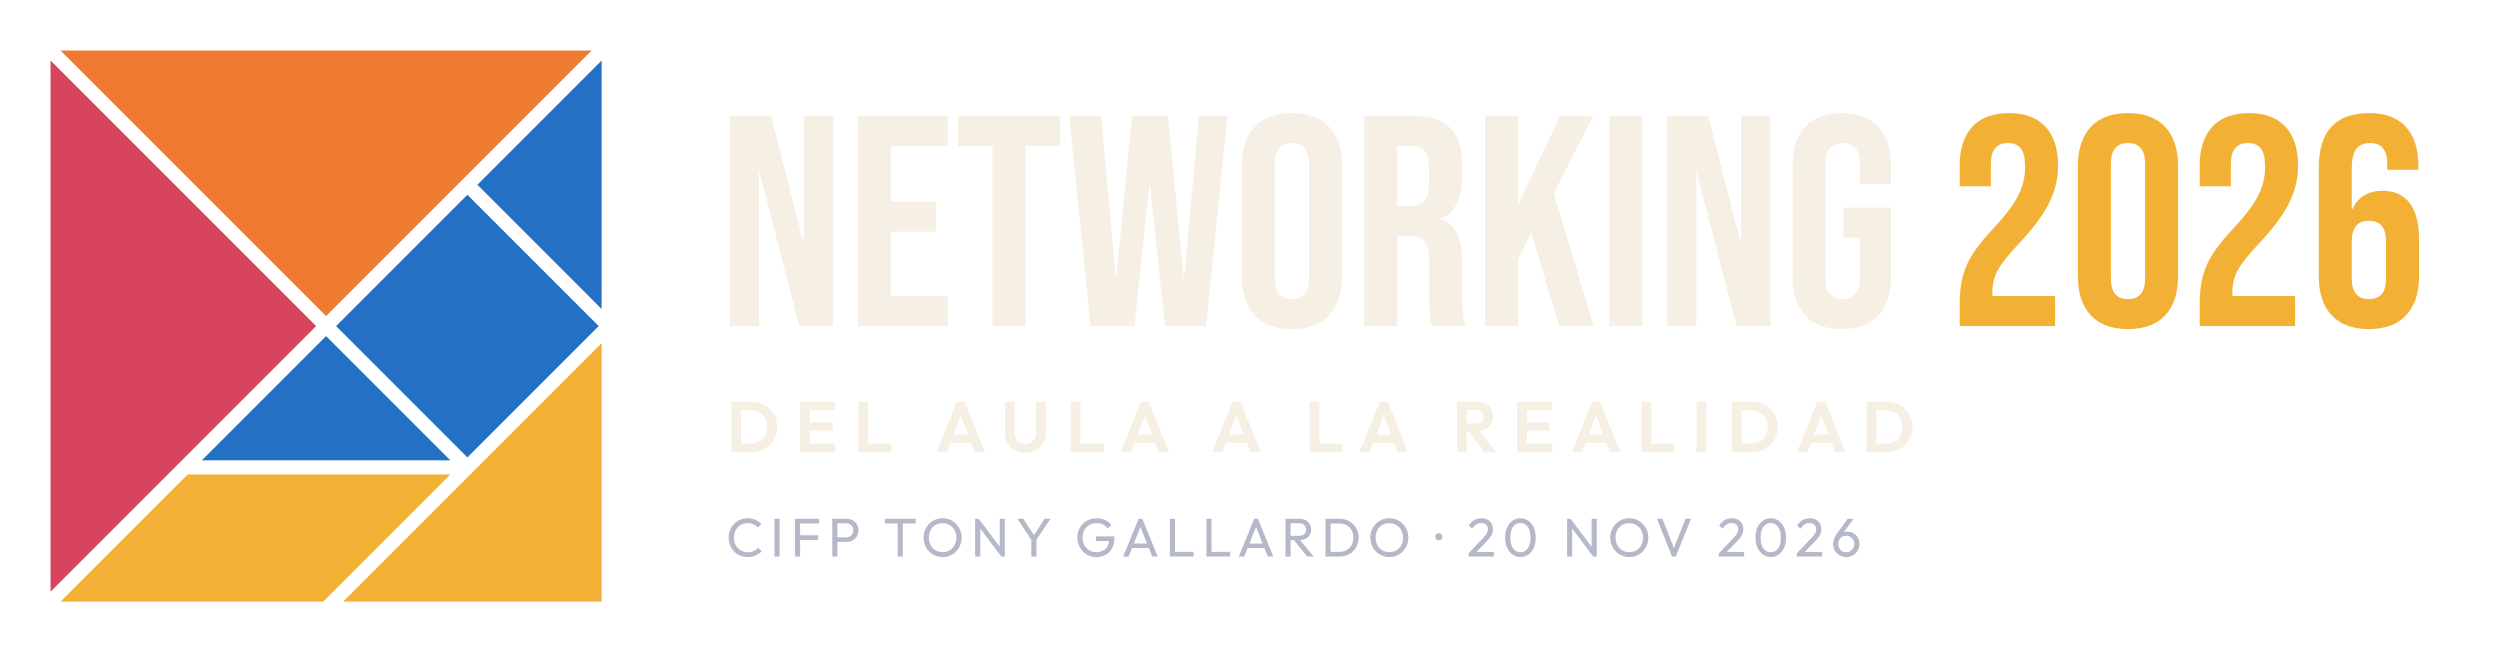
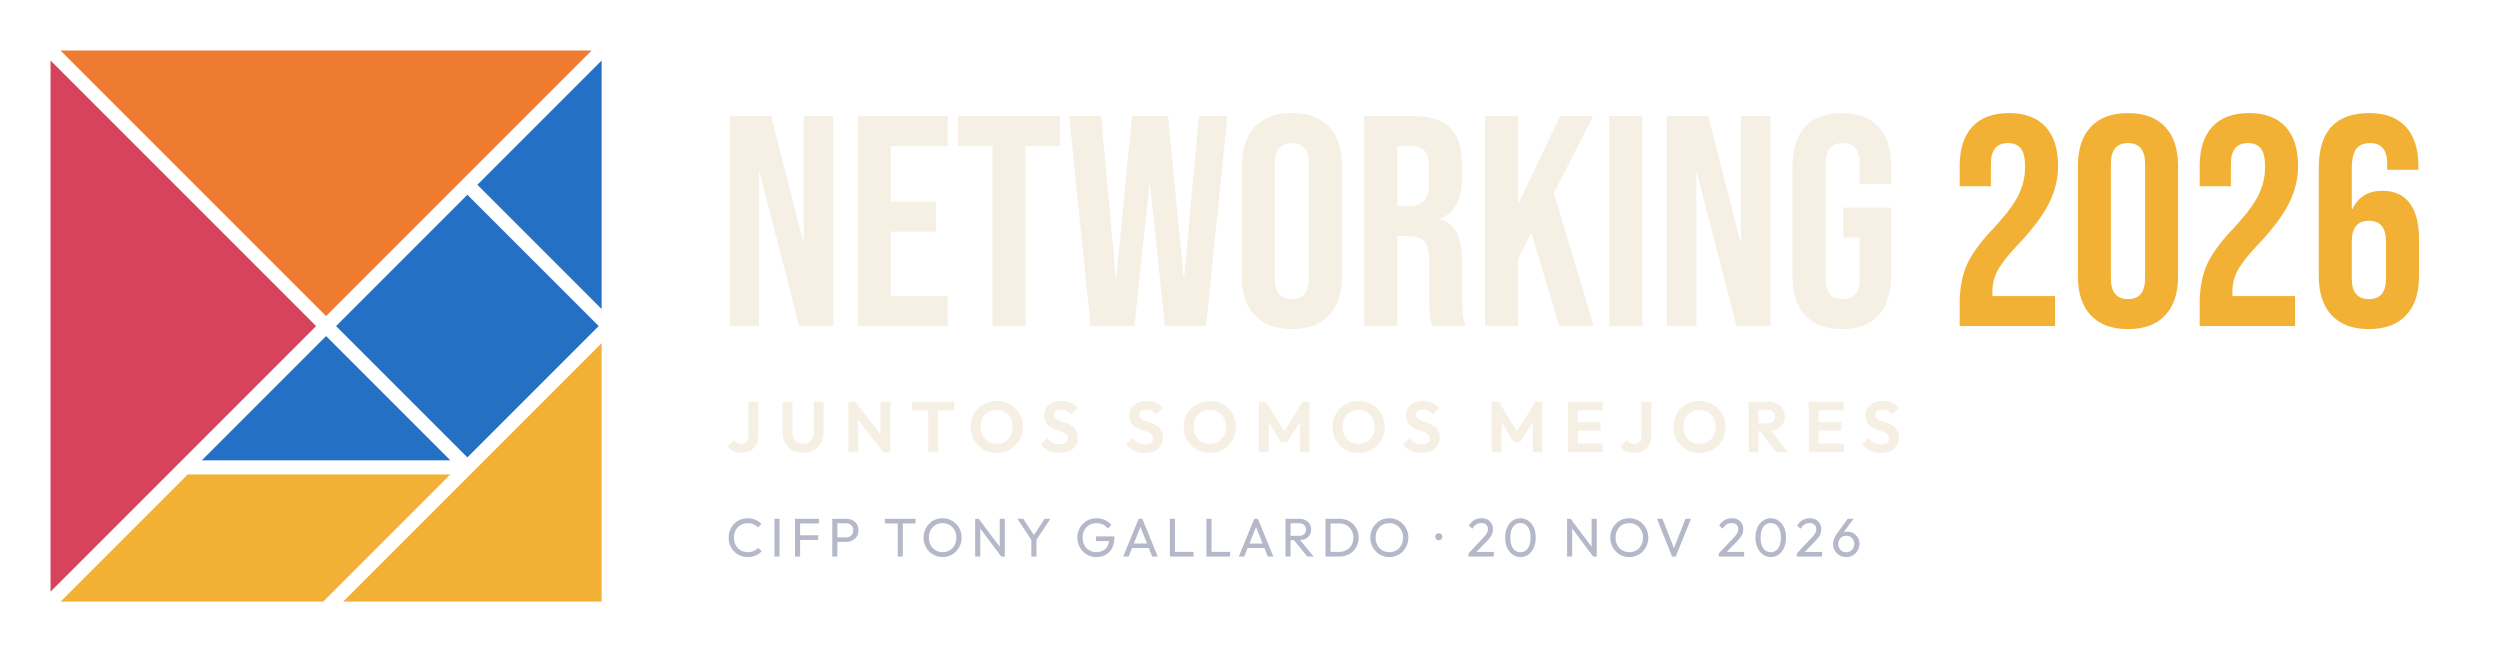
- <svg xmlns="http://www.w3.org/2000/svg" viewBox="0 0 1150 300" role="img" aria-label="Networking 2026 — Del aula a la realidad">
+ <svg xmlns="http://www.w3.org/2000/svg" viewBox="0 0 1150 300" role="img" aria-label="Networking 2026 — Juntos somos mejores">
  <g transform="translate(20 20) scale(0.65)">
    <polygon points="12.07,5 387.93,5 200,192.93" fill="#ee7b30" data-pieza="ideas" />
    <polygon points="5,12.07 192.93,200 5,387.93" fill="#d6435a" data-pieza="proyectos" />
    <polygon points="395,12.07 395,187.93 307.07,100" fill="#2370c4" data-pieza="territorio" />
    <polygon points="207.07,200 300,107.07 392.93,200 300,292.93" fill="#2370c4" data-pieza="conexiones" />
    <polygon points="200,207.07 287.93,295 112.07,295" fill="#2370c4" data-pieza="personas" />
    <polygon points="12.07,395 102.07,305 287.93,305 197.93,395" fill="#f2b134" data-pieza="futuro" />
    <polygon points="395,212.07 395,395 212.07,395" fill="#f2b134" data-pieza="empresa" />
  </g>
  <path fill="#f5efe4" d="M335.66 150L335.66 53.40L354.70 53.40L369.47 111.22L369.74 111.22L369.74 53.40L383.27 53.40L383.27 150L367.67 150L349.46 79.48L349.18 79.48L349.18 150L335.66 150ZM394.58 150L394.58 53.40L435.98 53.40L435.98 67.20L409.76 67.20L409.76 92.73L430.60 92.73L430.60 106.53L409.76 106.53L409.76 136.20L435.98 136.20L435.98 150L394.58 150ZM456.55 150L456.55 67.20L440.68 67.20L440.68 53.40L487.60 53.40L487.60 67.20L471.73 67.20L471.73 150L456.55 150ZM501.67 150L491.87 53.40L506.50 53.40L513.26 127.64L513.54 127.64L520.72 53.40L537.28 53.40L544.45 127.64L544.73 127.64L551.49 53.40L564.60 53.40L554.80 150L535.90 150L529.00 84.86L528.72 84.86L521.82 150L501.67 150ZM594.27 151.38Q583.09 151.38 577.16 145.03Q571.22 138.68 571.22 127.09L571.22 127.09L571.22 76.31Q571.22 64.72 577.16 58.37Q583.09 52.02 594.27 52.02L594.27 52.02Q605.45 52.02 611.38 58.37Q617.32 64.72 617.32 76.31L617.32 76.31L617.32 127.09Q617.32 138.68 611.38 145.03Q605.45 151.38 594.27 151.38L594.27 151.38ZM594.27 137.58Q602.14 137.58 602.14 128.06L602.14 128.06L602.14 75.34Q602.14 65.82 594.27 65.82L594.27 65.82Q586.40 65.82 586.40 75.34L586.40 75.34L586.40 128.06Q586.40 137.58 594.27 137.58L594.27 137.58ZM627.53 150L627.53 53.40L650.02 53.40Q661.75 53.40 667.13 58.85Q672.52 64.30 672.52 75.62L672.52 75.62L672.52 81.55Q672.52 96.59 662.58 100.60L662.58 100.60L662.58 100.87Q668.10 102.53 670.38 107.63Q672.65 112.74 672.65 121.30L672.65 121.30L672.65 138.27Q672.65 142.41 672.93 144.96Q673.21 147.52 674.31 150L674.31 150L658.85 150Q658.03 147.65 657.75 145.58Q657.47 143.51 657.47 138.13L657.47 138.13L657.47 120.47Q657.47 113.84 655.34 111.22Q653.20 108.60 647.95 108.60L647.95 108.60L642.71 108.60L642.71 150L627.53 150ZM642.71 94.80L648.23 94.80Q652.78 94.80 655.06 92.45Q657.34 90.11 657.34 84.59L657.34 84.59L657.34 77.14Q657.34 71.89 655.47 69.55Q653.61 67.20 649.61 67.20L649.61 67.20L642.71 67.20L642.71 94.80ZM683.14 150L683.14 53.40L698.32 53.40L698.32 94.11L717.64 53.40L732.82 53.40L714.74 88.87L733.10 150L717.23 150L704.39 106.94L698.32 119.23L698.32 150L683.14 150ZM740.27 150L740.27 53.40L755.45 53.40L755.45 150L740.27 150ZM766.77 150L766.77 53.40L785.81 53.40L800.58 111.22L800.86 111.22L800.86 53.40L814.38 53.40L814.38 150L798.79 150L780.57 79.48L780.29 79.48L780.29 150L766.77 150ZM847.22 151.38Q836.18 151.38 830.39 145.10Q824.59 138.82 824.59 127.09L824.59 127.09L824.59 76.31Q824.59 64.58 830.39 58.30Q836.18 52.02 847.22 52.02L847.22 52.02Q858.26 52.02 864.06 58.30Q869.86 64.58 869.86 76.31L869.86 76.31L869.86 84.59L855.50 84.59L855.50 75.34Q855.50 65.82 847.64 65.82L847.64 65.82Q839.77 65.82 839.77 75.34L839.77 75.34L839.77 128.20Q839.77 137.58 847.64 137.58L847.64 137.58Q855.50 137.58 855.50 128.20L855.50 128.20L855.50 109.29L847.91 109.29L847.91 95.49L869.86 95.49L869.86 127.09Q869.86 138.82 864.06 145.10Q858.26 151.38 847.22 151.38L847.22 151.38Z" />
  <path fill="#f2b134" d="M901.46 150L901.46 139.51Q901.46 129.16 904.77 121.78Q908.08 114.40 916.64 105.43L916.64 105.43Q925.06 96.46 928.30 90.11Q931.54 83.76 931.54 76.86L931.54 76.86Q931.54 70.65 929.54 68.23Q927.54 65.82 923.68 65.82L923.68 65.82Q915.81 65.82 915.81 75.34L915.81 75.34L915.81 85.69L901.46 85.69L901.46 76.31Q901.46 64.58 907.25 58.30Q913.05 52.02 924.09 52.02L924.09 52.02Q935.13 52.02 940.93 58.30Q946.72 64.58 946.72 76.31L946.72 76.31Q946.72 85.14 942.51 93.56Q938.30 101.98 927.95 112.88L927.95 112.88Q921.19 120.05 918.85 124.54Q916.50 129.02 916.50 134.13L916.50 134.13L916.50 136.20L945.34 136.20L945.34 150L901.46 150ZM978.88 151.38Q967.70 151.38 961.76 145.03Q955.83 138.68 955.83 127.09L955.83 127.09L955.83 76.31Q955.83 64.72 961.76 58.37Q967.70 52.02 978.88 52.02L978.88 52.02Q990.05 52.02 995.99 58.37Q1001.92 64.72 1001.92 76.31L1001.92 76.31L1001.92 127.09Q1001.92 138.68 995.99 145.03Q990.05 151.38 978.88 151.38L978.88 151.38ZM978.88 137.58Q986.74 137.58 986.74 128.06L986.74 128.06L986.74 75.34Q986.74 65.82 978.88 65.82L978.88 65.82Q971.01 65.82 971.01 75.34L971.01 75.34L971.01 128.06Q971.01 137.58 978.88 137.58L978.88 137.58ZM1011.86 150L1011.86 139.51Q1011.86 129.16 1015.17 121.78Q1018.48 114.40 1027.04 105.43L1027.04 105.43Q1035.46 96.46 1038.70 90.11Q1041.94 83.76 1041.94 76.86L1041.94 76.86Q1041.94 70.65 1039.94 68.23Q1037.94 65.82 1034.08 65.82L1034.08 65.82Q1026.21 65.82 1026.21 75.34L1026.21 75.34L1026.21 85.69L1011.86 85.69L1011.86 76.31Q1011.86 64.58 1017.65 58.30Q1023.45 52.02 1034.49 52.02L1034.49 52.02Q1045.53 52.02 1051.33 58.30Q1057.12 64.58 1057.12 76.31L1057.12 76.31Q1057.12 85.14 1052.91 93.56Q1048.70 101.98 1038.35 112.88L1038.35 112.88Q1031.59 120.05 1029.25 124.54Q1026.90 129.02 1026.90 134.13L1026.90 134.13L1026.90 136.20L1055.74 136.20L1055.74 150L1011.86 150ZM1089.69 151.38Q1078.51 151.38 1072.58 145.03Q1066.64 138.68 1066.64 127.09L1066.64 127.09L1066.64 77.14Q1066.64 52.02 1089.83 52.02L1089.83 52.02Q1100.87 52.02 1106.66 58.30Q1112.46 64.58 1112.46 76.31L1112.46 76.31L1112.46 78.10L1098.11 78.10L1098.11 75.34Q1098.11 65.82 1090.24 65.82L1090.24 65.82Q1085.96 65.82 1083.89 68.44Q1081.82 71.06 1081.82 77.69L1081.82 77.69L1081.82 96.18L1082.10 96.18Q1086.10 87.76 1095.90 87.76L1095.90 87.76Q1104.18 87.76 1108.46 93.42Q1112.74 99.08 1112.74 109.84L1112.74 109.84L1112.74 127.09Q1112.74 138.68 1106.80 145.03Q1100.87 151.38 1089.69 151.38L1089.69 151.38ZM1089.69 137.58Q1097.56 137.58 1097.56 128.20L1097.56 128.20L1097.56 111.08Q1097.56 101.56 1089.69 101.56L1089.69 101.56Q1081.82 101.56 1081.82 111.08L1081.82 111.08L1081.82 128.20Q1081.82 137.58 1089.69 137.58L1089.69 137.58Z" />
-   <path fill="#f5efe4" d="M345.48 208L339.44 208L339.44 204.01L345.35 204.01Q347.60 204.01 349.28 203.07Q350.96 202.13 351.90 200.41Q352.84 198.69 352.84 196.35L352.84 196.35Q352.84 194.07 351.89 192.37Q350.93 190.68 349.25 189.73Q347.56 188.79 345.35 188.79L345.35 188.79L339.35 188.79L339.35 184.80L345.42 184.80Q347.99 184.80 350.19 185.66Q352.38 186.52 354.01 188.08Q355.65 189.65 356.56 191.76Q357.46 193.88 357.46 196.38L357.46 196.38Q357.46 198.89 356.56 201.02Q355.65 203.15 354.03 204.72Q352.41 206.28 350.22 207.14Q348.02 208 345.48 208L345.48 208ZM340.86 208L336.38 208L336.38 184.80L340.86 184.80L340.86 208ZM372.51 208L368.03 208L368.03 184.80L372.51 184.80L372.51 208ZM384.16 208L371.33 208L371.33 204.04L384.16 204.04L384.16 208ZM383.01 198.07L371.33 198.07L371.33 194.24L383.01 194.24L383.01 198.07ZM384.00 188.76L371.33 188.76L371.33 184.80L384.00 184.80L384.00 188.76ZM399.38 208L394.89 208L394.89 184.80L399.38 184.80L399.38 208ZM410.01 208L398.19 208L398.19 204.01L410.01 204.01L410.01 208ZM435.46 208L430.77 208L440.11 184.80L443.77 184.80L453.08 208L448.30 208L441.10 188.96L442.75 188.96L435.46 208ZM448.20 203.68L435.72 203.68L435.72 199.91L448.20 199.91L448.20 203.68ZM471.70 208.33L471.70 208.33Q468.96 208.33 466.83 207.13Q464.70 205.92 463.48 203.81Q462.26 201.70 462.26 199.02L462.26 199.02L462.26 184.80L466.75 184.80L466.75 199.16Q466.75 200.71 467.39 201.83Q468.03 202.95 469.17 203.56Q470.31 204.17 471.70 204.17L471.70 204.17Q473.11 204.17 474.20 203.56Q475.29 202.95 475.94 201.83Q476.58 200.71 476.58 199.19L476.58 199.19L476.58 184.80L481.10 184.80L481.10 199.06Q481.10 201.73 479.88 203.83Q478.66 205.92 476.56 207.13Q474.47 208.33 471.70 208.33ZM497.01 208L492.52 208L492.52 184.80L497.01 184.80L497.01 208ZM507.64 208L495.82 208L495.82 204.01L507.64 204.01L507.64 208ZM520.15 208L515.46 208L524.80 184.80L528.46 184.80L537.77 208L532.99 208L525.79 188.96L527.44 188.96L520.15 208ZM532.89 203.68L520.41 203.68L520.41 199.91L532.89 199.91L532.89 203.68ZM562.33 208L557.64 208L566.98 184.80L570.65 184.80L579.95 208L575.17 208L567.97 188.96L569.62 188.96L562.33 208ZM575.07 203.68L562.59 203.68L562.59 199.91L575.07 199.91L575.07 203.68ZM606.95 208L602.47 208L602.47 184.80L606.95 184.80L606.95 208ZM617.58 208L605.77 208L605.77 204.01L617.58 204.01L617.58 208ZM630.09 208L625.40 208L634.74 184.80L638.41 184.80L647.71 208L642.93 208L635.73 188.96L637.38 188.96L630.09 208ZM642.83 203.68L630.36 203.68L630.36 199.91L642.83 199.91L642.83 203.68ZM679.24 198.30L673.53 198.30L673.53 194.80L678.91 194.80Q680.56 194.80 681.46 193.96Q682.37 193.12 682.37 191.63L682.37 191.63Q682.37 190.28 681.46 189.37Q680.56 188.46 678.91 188.46L678.91 188.46L673.53 188.46L673.53 184.80L679.30 184.80Q681.55 184.80 683.25 185.68Q684.95 186.55 685.89 188.07Q686.83 189.59 686.83 191.57L686.83 191.57Q686.83 193.61 685.89 195.11Q684.95 196.62 683.23 197.46Q681.51 198.30 679.24 198.30L679.24 198.30ZM674.72 208L670.23 208L670.23 184.80L674.72 184.80L674.72 208ZM688.34 208L682.90 208L675.24 197.97L679.37 196.68L688.34 208ZM702.37 208L697.88 208L697.88 184.80L702.37 184.80L702.37 208ZM714.02 208L701.19 208L701.19 204.04L714.02 204.04L714.02 208ZM712.87 198.07L701.19 198.07L701.19 194.24L712.87 194.24L712.87 198.07ZM713.86 188.76L701.19 188.76L701.19 184.80L713.86 184.80L713.86 188.76ZM727.72 208L723.03 208L732.37 184.80L736.04 184.80L745.34 208L740.56 208L733.36 188.96L735.01 188.96L727.72 208ZM740.46 203.68L727.99 203.68L727.99 199.91L740.46 199.91L740.46 203.68ZM759.57 208L755.08 208L755.08 184.80L759.57 184.80L759.57 208ZM770.20 208L758.38 208L758.38 204.01L770.20 204.01L770.20 208ZM784.92 208L780.43 208L780.43 184.80L784.92 184.80L784.92 208ZM805.78 208L799.74 208L799.74 204.01L805.65 204.01Q807.89 204.01 809.57 203.07Q811.26 202.13 812.20 200.41Q813.14 198.69 813.14 196.35L813.14 196.35Q813.14 194.07 812.18 192.37Q811.22 190.68 809.54 189.73Q807.86 188.79 805.65 188.79L805.65 188.79L799.64 188.79L799.64 184.80L805.71 184.80Q808.29 184.80 810.48 185.66Q812.67 186.52 814.31 188.08Q815.94 189.65 816.85 191.76Q817.76 193.88 817.76 196.38L817.76 196.38Q817.76 198.89 816.85 201.02Q815.94 203.15 814.32 204.72Q812.71 206.28 810.51 207.14Q808.32 208 805.78 208L805.78 208ZM801.16 208L796.67 208L796.67 184.80L801.16 184.80L801.16 208ZM831.29 208L826.60 208L835.94 184.80L839.61 184.80L848.91 208L844.13 208L836.93 188.96L838.58 188.96L831.29 208ZM844.03 203.68L831.55 203.68L831.55 199.91L844.03 199.91L844.03 203.68ZM867.76 208L861.72 208L861.72 204.01L867.63 204.01Q869.87 204.01 871.55 203.07Q873.24 202.13 874.18 200.41Q875.12 198.69 875.12 196.35L875.12 196.35Q875.12 194.07 874.16 192.37Q873.20 190.68 871.52 189.73Q869.84 188.79 867.63 188.79L867.63 188.79L861.62 188.79L861.62 184.80L867.69 184.80Q870.27 184.80 872.46 185.66Q874.66 186.52 876.29 188.08Q877.92 189.65 878.83 191.76Q879.74 193.88 879.74 196.38L879.74 196.38Q879.74 198.89 878.83 201.02Q877.92 203.15 876.31 204.72Q874.69 206.28 872.50 207.14Q870.30 208 867.76 208L867.76 208ZM863.14 208L858.65 208L858.65 184.80L863.14 184.80L863.14 208Z" />
+   <path fill="#f5efe4" d="M341.00 208.33L341.00 208.33Q338.88 208.33 337.28 207.52Q335.68 206.71 334.63 205.33L334.63 205.33L337.66 202.42Q338.26 203.28 339.10 203.73Q339.94 204.17 340.96 204.17L340.96 204.17Q341.99 204.17 342.76 203.74Q343.54 203.31 343.95 202.49Q344.36 201.66 344.36 200.48L344.36 200.48L344.36 184.80L348.88 184.80L348.88 200.21Q348.88 202.65 347.91 204.49Q346.94 206.32 345.17 207.32Q343.40 208.33 341.00 208.33ZM369.45 208.33L369.45 208.33Q366.71 208.33 364.58 207.13Q362.45 205.92 361.23 203.81Q360.01 201.70 360.01 199.02L360.01 199.02L360.01 184.80L364.50 184.80L364.50 199.16Q364.50 200.71 365.14 201.83Q365.78 202.95 366.92 203.56Q368.06 204.17 369.45 204.17L369.45 204.17Q370.86 204.17 371.95 203.56Q373.04 202.95 373.69 201.83Q374.33 200.71 374.33 199.19L374.33 199.19L374.33 184.80L378.85 184.80L378.85 199.06Q378.85 201.73 377.63 203.83Q376.41 205.92 374.31 207.13Q372.22 208.33 369.45 208.33ZM394.76 208L390.27 208L390.27 184.80L393.41 184.80L394.76 189.29L394.76 208ZM407.17 202.62L406.31 208L392.55 190.18L393.41 184.80L407.17 202.62ZM409.55 208L406.31 208L405.02 203.64L405.02 184.80L409.55 184.80L409.55 208ZM431.53 208L427.01 208L427.01 185.30L431.53 185.30L431.53 208ZM438.92 188.79L419.61 188.79L419.61 184.80L438.92 184.80L438.92 188.79ZM458.52 208.36L458.52 208.36Q455.98 208.36 453.79 207.44Q451.59 206.51 449.96 204.88Q448.33 203.25 447.40 201.05Q446.48 198.86 446.48 196.35L446.48 196.35Q446.48 193.84 447.39 191.68Q448.29 189.52 449.93 187.89Q451.56 186.25 453.74 185.35Q455.92 184.44 458.46 184.44L458.46 184.44Q461.03 184.44 463.21 185.35Q465.39 186.25 467.02 187.89Q468.66 189.52 469.58 191.70Q470.50 193.88 470.50 196.38L470.50 196.38Q470.50 198.89 469.58 201.07Q468.66 203.25 467.02 204.88Q465.39 206.51 463.23 207.44Q461.07 208.36 458.52 208.36ZM458.46 204.17L458.46 204.17Q460.70 204.17 462.35 203.18Q464.00 202.19 464.94 200.44Q465.88 198.69 465.88 196.35L465.88 196.35Q465.88 194.63 465.36 193.22Q464.83 191.80 463.84 190.76Q462.85 189.72 461.49 189.16Q460.14 188.60 458.46 188.60L458.46 188.60Q456.28 188.60 454.61 189.57Q452.95 190.54 452.01 192.29Q451.07 194.04 451.07 196.35L451.07 196.35Q451.07 198.10 451.61 199.55Q452.16 201.00 453.13 202.03Q454.10 203.05 455.47 203.61Q456.84 204.17 458.46 204.17ZM487.24 208.33L487.24 208.33Q484.43 208.33 482.44 207.37Q480.44 206.42 478.82 204.50L478.82 204.50L481.79 201.53Q482.82 202.88 484.17 203.63Q485.52 204.37 487.47 204.37L487.47 204.37Q489.22 204.37 490.26 203.68Q491.30 202.98 491.30 201.76L491.30 201.76Q491.30 200.71 490.70 200.05Q490.11 199.39 489.14 198.93Q488.16 198.46 486.99 198.08Q485.82 197.70 484.65 197.21Q483.48 196.71 482.50 195.97Q481.53 195.23 480.94 194.06Q480.34 192.89 480.34 191.10L480.34 191.10Q480.34 188.99 481.36 187.51Q482.39 186.02 484.17 185.23Q485.95 184.44 488.20 184.44L488.20 184.44Q490.57 184.44 492.49 185.33Q494.40 186.22 495.62 187.64L495.62 187.64L492.65 190.61Q491.63 189.49 490.56 188.96Q489.48 188.43 488.13 188.43L488.13 188.43Q486.58 188.43 485.69 189.03Q484.80 189.62 484.80 190.74L484.80 190.74Q484.80 191.70 485.39 192.29Q485.98 192.89 486.96 193.31Q487.93 193.74 489.10 194.14Q490.27 194.54 491.45 195.03Q492.62 195.53 493.59 196.32Q494.56 197.11 495.16 198.35Q495.75 199.59 495.75 201.40L495.75 201.40Q495.75 204.63 493.48 206.48Q491.20 208.33 487.24 208.33ZM526.45 208.33L526.45 208.33Q523.65 208.33 521.65 207.37Q519.65 206.42 518.04 204.50L518.04 204.50L521.01 201.53Q522.03 202.88 523.38 203.63Q524.74 204.37 526.68 204.37L526.68 204.37Q528.43 204.37 529.47 203.68Q530.51 202.98 530.51 201.76L530.51 201.76Q530.51 200.71 529.92 200.05Q529.32 199.39 528.35 198.93Q527.38 198.46 526.20 198.08Q525.03 197.70 523.86 197.21Q522.69 196.71 521.72 195.97Q520.74 195.23 520.15 194.06Q519.55 192.89 519.55 191.10L519.55 191.10Q519.55 188.99 520.58 187.51Q521.60 186.02 523.38 185.23Q525.16 184.44 527.41 184.44L527.41 184.44Q529.78 184.44 531.70 185.33Q533.61 186.22 534.83 187.64L534.83 187.64L531.86 190.61Q530.84 189.49 529.77 188.96Q528.69 188.43 527.34 188.43L527.34 188.43Q525.79 188.43 524.90 189.03Q524.01 189.62 524.01 190.74L524.01 190.74Q524.01 191.70 524.60 192.29Q525.20 192.89 526.17 193.31Q527.14 193.74 528.32 194.14Q529.49 194.54 530.66 195.03Q531.83 195.53 532.80 196.32Q533.78 197.11 534.37 198.35Q534.96 199.59 534.96 201.40L534.96 201.40Q534.96 204.63 532.69 206.48Q530.41 208.33 526.45 208.33ZM556.55 208.36L556.55 208.36Q554.01 208.36 551.82 207.44Q549.62 206.51 547.99 204.88Q546.35 203.25 545.43 201.05Q544.51 198.86 544.51 196.35L544.51 196.35Q544.51 193.84 545.41 191.68Q546.32 189.52 547.95 187.89Q549.59 186.25 551.77 185.35Q553.94 184.44 556.49 184.44L556.49 184.44Q559.06 184.44 561.24 185.35Q563.41 186.25 565.05 187.89Q566.68 189.52 567.61 191.70Q568.53 193.88 568.53 196.38L568.53 196.38Q568.53 198.89 567.61 201.07Q566.68 203.25 565.05 204.88Q563.41 206.51 561.25 207.44Q559.09 208.36 556.55 208.36ZM556.49 204.17L556.49 204.17Q558.73 204.17 560.38 203.18Q562.03 202.19 562.97 200.44Q563.91 198.69 563.91 196.35L563.91 196.35Q563.91 194.63 563.38 193.22Q562.85 191.80 561.86 190.76Q560.87 189.72 559.52 189.16Q558.17 188.60 556.49 188.60L556.49 188.60Q554.31 188.60 552.64 189.57Q550.97 190.54 550.03 192.29Q549.09 194.04 549.09 196.35L549.09 196.35Q549.09 198.10 549.64 199.55Q550.18 201.00 551.16 202.03Q552.13 203.05 553.50 203.61Q554.87 204.17 556.49 204.17ZM583.58 208L579.09 208L579.09 184.80L582.26 184.80L591.67 199.85L589.85 199.85L599.22 184.80L602.39 184.80L602.39 208L597.94 208L597.94 192.49L598.79 192.75L592.26 203.25L589.22 203.25L582.69 192.75L583.58 192.49L583.58 208ZM625.00 208.36L625.00 208.36Q622.46 208.36 620.27 207.44Q618.07 206.51 616.44 204.88Q614.80 203.25 613.88 201.05Q612.96 198.86 612.96 196.35L612.96 196.35Q612.96 193.84 613.86 191.68Q614.77 189.52 616.40 187.89Q618.04 186.25 620.22 185.35Q622.39 184.44 624.93 184.44L624.93 184.44Q627.51 184.44 629.69 185.35Q631.86 186.25 633.50 187.89Q635.13 189.52 636.06 191.70Q636.98 193.88 636.98 196.38L636.98 196.38Q636.98 198.89 636.06 201.07Q635.13 203.25 633.50 204.88Q631.86 206.51 629.70 207.44Q627.54 208.36 625.00 208.36ZM624.93 204.17L624.93 204.17Q627.18 204.17 628.83 203.18Q630.48 202.19 631.42 200.44Q632.36 198.69 632.36 196.35L632.36 196.35Q632.36 194.63 631.83 193.22Q631.30 191.80 630.31 190.76Q629.32 189.72 627.97 189.16Q626.62 188.60 624.93 188.60L624.93 188.60Q622.76 188.60 621.09 189.57Q619.42 190.54 618.48 192.29Q617.54 194.04 617.54 196.35L617.54 196.35Q617.54 198.10 618.09 199.55Q618.63 201.00 619.61 202.03Q620.58 203.05 621.95 203.61Q623.32 204.17 624.93 204.17ZM653.71 208.33L653.71 208.33Q650.91 208.33 648.91 207.37Q646.92 206.42 645.30 204.50L645.30 204.50L648.27 201.53Q649.29 202.88 650.65 203.63Q652.00 204.37 653.95 204.37L653.95 204.37Q655.69 204.37 656.73 203.68Q657.77 202.98 657.77 201.76L657.77 201.76Q657.77 200.71 657.18 200.05Q656.59 199.39 655.61 198.93Q654.64 198.46 653.47 198.08Q652.30 197.70 651.12 197.21Q649.95 196.71 648.98 195.97Q648.01 195.23 647.41 194.06Q646.82 192.89 646.82 191.10L646.82 191.10Q646.82 188.99 647.84 187.51Q648.86 186.02 650.65 185.23Q652.43 184.44 654.67 184.44L654.67 184.44Q657.05 184.44 658.96 185.33Q660.88 186.22 662.10 187.64L662.10 187.64L659.13 190.61Q658.10 189.49 657.03 188.96Q655.96 188.43 654.61 188.43L654.61 188.43Q653.05 188.43 652.16 189.03Q651.27 189.62 651.27 190.74L651.27 190.74Q651.27 191.70 651.87 192.29Q652.46 192.89 653.43 193.31Q654.41 193.74 655.58 194.14Q656.75 194.54 657.92 195.03Q659.09 195.53 660.07 196.32Q661.04 197.11 661.63 198.35Q662.23 199.59 662.23 201.40L662.23 201.40Q662.23 204.63 659.95 206.48Q657.67 208.33 653.71 208.33ZM690.68 208L686.19 208L686.19 184.80L689.36 184.80L698.77 199.85L696.95 199.85L706.32 184.80L709.49 184.80L709.49 208L705.04 208L705.04 192.49L705.90 192.75L699.36 203.25L696.33 203.25L689.79 192.75L690.68 192.49L690.68 208ZM725.73 208L721.24 208L721.24 184.80L725.73 184.80L725.73 208ZM737.38 208L724.54 208L724.54 204.04L737.38 204.04L737.38 208ZM736.23 198.07L724.54 198.07L724.54 194.24L736.23 194.24L736.23 198.07ZM737.22 188.76L724.54 188.76L724.54 184.80L737.22 184.80L737.22 188.76ZM751.67 208.33L751.67 208.33Q749.56 208.33 747.96 207.52Q746.36 206.71 745.31 205.33L745.31 205.33L748.34 202.42Q748.94 203.28 749.78 203.73Q750.62 204.17 751.64 204.17L751.64 204.17Q752.66 204.17 753.44 203.74Q754.22 203.31 754.63 202.49Q755.04 201.66 755.04 200.48L755.04 200.48L755.04 184.80L759.56 184.80L759.56 200.21Q759.56 202.65 758.59 204.49Q757.61 206.32 755.85 207.32Q754.08 208.33 751.67 208.33ZM781.84 208.36L781.84 208.36Q779.30 208.36 777.11 207.44Q774.91 206.51 773.28 204.88Q771.64 203.25 770.72 201.05Q769.80 198.86 769.80 196.35L769.80 196.35Q769.80 193.84 770.70 191.68Q771.61 189.52 773.24 187.89Q774.88 186.25 777.06 185.35Q779.23 184.44 781.77 184.44L781.77 184.44Q784.35 184.44 786.53 185.35Q788.70 186.25 790.34 187.89Q791.97 189.52 792.90 191.70Q793.82 193.88 793.82 196.38L793.82 196.38Q793.82 198.89 792.90 201.07Q791.97 203.25 790.34 204.88Q788.70 206.51 786.54 207.44Q784.38 208.36 781.84 208.36ZM781.77 204.17L781.77 204.17Q784.02 204.17 785.67 203.18Q787.32 202.19 788.26 200.44Q789.20 198.69 789.20 196.35L789.20 196.35Q789.20 194.63 788.67 193.22Q788.14 191.80 787.15 190.76Q786.16 189.72 784.81 189.16Q783.46 188.60 781.77 188.60L781.77 188.60Q779.60 188.60 777.93 189.57Q776.26 190.54 775.32 192.29Q774.38 194.04 774.38 196.35L774.38 196.35Q774.38 198.10 774.93 199.55Q775.47 201.00 776.45 202.03Q777.42 203.05 778.79 203.61Q780.16 204.17 781.77 204.17ZM813.39 198.30L807.68 198.30L807.68 194.80L813.06 194.80Q814.71 194.80 815.62 193.96Q816.53 193.12 816.53 191.63L816.53 191.63Q816.53 190.28 815.62 189.37Q814.71 188.46 813.06 188.46L813.06 188.46L807.68 188.46L807.68 184.80L813.46 184.80Q815.70 184.80 817.40 185.68Q819.10 186.55 820.04 188.07Q820.98 189.59 820.98 191.57L820.98 191.57Q820.98 193.61 820.04 195.11Q819.10 196.62 817.39 197.46Q815.67 198.30 813.39 198.30L813.39 198.30ZM808.87 208L804.38 208L804.38 184.80L808.87 184.80L808.87 208ZM822.50 208L817.06 208L809.40 197.97L813.52 196.68L822.50 208ZM836.53 208L832.04 208L832.04 184.80L836.53 184.80L836.53 208ZM848.18 208L835.34 208L835.34 204.04L848.18 204.04L848.18 208ZM847.02 198.07L835.34 198.07L835.34 194.24L847.02 194.24L847.02 198.07ZM848.01 188.76L835.34 188.76L835.34 184.80L848.01 184.80L848.01 188.76ZM865.05 208.33L865.05 208.33Q862.24 208.33 860.24 207.37Q858.25 206.42 856.63 204.50L856.63 204.50L859.60 201.53Q860.62 202.88 861.98 203.63Q863.33 204.37 865.28 204.37L865.28 204.37Q867.03 204.37 868.07 203.68Q869.10 202.98 869.10 201.76L869.10 201.76Q869.10 200.71 868.51 200.05Q867.92 199.39 866.94 198.93Q865.97 198.46 864.80 198.08Q863.63 197.70 862.46 197.21Q861.28 196.71 860.31 195.97Q859.34 195.23 858.74 194.06Q858.15 192.89 858.15 191.10L858.15 191.10Q858.15 188.99 859.17 187.51Q860.19 186.02 861.98 185.23Q863.76 184.44 866.00 184.44L866.00 184.44Q868.38 184.44 870.29 185.33Q872.21 186.22 873.43 187.64L873.43 187.64L870.46 190.61Q869.43 189.49 868.36 188.96Q867.29 188.43 865.94 188.43L865.94 188.43Q864.39 188.43 863.49 189.03Q862.60 189.62 862.60 190.74L862.60 190.74Q862.60 191.70 863.20 192.29Q863.79 192.89 864.77 193.31Q865.74 193.74 866.91 194.14Q868.08 194.54 869.25 195.03Q870.42 195.53 871.40 196.32Q872.37 197.11 872.97 198.35Q873.56 199.59 873.56 201.40L873.56 201.40Q873.56 204.63 871.28 206.48Q869.01 208.33 865.05 208.33Z" />
  <path fill="#b4b8c8" d="M343.93 256.25L343.93 256.25Q342.05 256.25 340.45 255.56Q338.85 254.88 337.66 253.65Q336.48 252.43 335.82 250.80Q335.18 249.18 335.18 247.32L335.18 247.32Q335.18 245.45 335.82 243.82Q336.48 242.20 337.66 240.99Q338.85 239.78 340.44 239.09Q342.02 238.40 343.90 238.40L343.90 238.40Q345.95 238.40 347.50 239.10Q349.05 239.80 350.25 241L350.25 241L348.63 242.63Q347.80 241.70 346.61 241.18Q345.43 240.65 343.90 240.65L343.90 240.65Q342.52 240.65 341.38 241.14Q340.23 241.63 339.38 242.53Q338.52 243.43 338.06 244.65Q337.60 245.88 337.60 247.32L337.60 247.32Q337.60 248.78 338.06 250Q338.52 251.22 339.38 252.13Q340.23 253.03 341.38 253.51Q342.52 254 343.90 254L343.90 254Q345.52 254 346.73 253.46Q347.93 252.93 348.75 252L348.75 252L350.38 253.60Q349.18 254.85 347.56 255.55Q345.95 256.25 343.93 256.25ZM358.60 256L356.25 256L356.25 238.65L358.60 238.65L358.60 256ZM368.05 256L365.70 256L365.70 238.65L368.05 238.65L368.05 256ZM376.35 248.38L367.30 248.38L367.30 246.22L376.35 246.22L376.35 248.38ZM376.77 240.80L367.30 240.80L367.30 238.65L376.77 238.65L376.77 240.80ZM389.30 249.25L384.42 249.25L384.42 247.20L389.15 247.20Q390.12 247.20 390.89 246.80Q391.65 246.40 392.09 245.68Q392.52 244.95 392.52 243.95L392.52 243.95Q392.52 242.95 392.09 242.22Q391.65 241.50 390.89 241.10Q390.12 240.70 389.15 240.70L389.15 240.70L384.42 240.70L384.42 238.65L389.30 238.65Q390.90 238.65 392.16 239.30Q393.42 239.95 394.16 241.14Q394.90 242.32 394.90 243.95L394.90 243.95Q394.90 245.55 394.16 246.74Q393.42 247.93 392.16 248.59Q390.90 249.25 389.30 249.25L389.30 249.25ZM385.20 256L382.85 256L382.85 238.65L385.20 238.65L385.20 256ZM415.30 256L412.95 256L412.95 239.15L415.30 239.15L415.30 256ZM421.17 240.80L407.05 240.80L407.05 238.65L421.17 238.65L421.17 240.80ZM433.62 256.25L433.62 256.25Q431.77 256.25 430.17 255.56Q428.57 254.88 427.37 253.64Q426.17 252.40 425.51 250.78Q424.85 249.15 424.85 247.30L424.85 247.30Q424.85 245.43 425.51 243.81Q426.17 242.20 427.36 240.97Q428.55 239.75 430.14 239.07Q431.72 238.40 433.57 238.40L433.57 238.40Q435.42 238.40 437.01 239.07Q438.60 239.75 439.80 240.97Q441.00 242.20 441.67 243.82Q442.35 245.45 442.35 247.32L442.35 247.32Q442.35 249.18 441.67 250.80Q441.00 252.43 439.81 253.65Q438.62 254.88 437.04 255.56Q435.45 256.25 433.62 256.25ZM433.57 254L433.57 254Q435.45 254 436.86 253.14Q438.27 252.28 439.10 250.76Q439.92 249.25 439.92 247.30L439.92 247.30Q439.92 245.85 439.45 244.64Q438.97 243.43 438.12 242.53Q437.27 241.63 436.12 241.14Q434.97 240.65 433.57 240.65L433.57 240.65Q431.72 240.65 430.31 241.50Q428.90 242.35 428.09 243.85Q427.27 245.35 427.27 247.30L427.27 247.30Q427.27 248.75 427.74 249.99Q428.20 251.22 429.04 252.11Q429.87 253 431.04 253.50Q432.20 254 433.57 254ZM450.92 256L448.57 256L448.57 238.65L450.22 238.65L450.92 241.38L450.92 256ZM460.90 252.85L460.57 256L449.92 241.78L450.22 238.65L460.90 252.85ZM462.22 256L460.57 256L459.88 253.43L459.88 238.65L462.22 238.65L462.22 256ZM476.32 248.95L474.82 248.95L468 238.65L470.72 238.65L476.22 247.07L475 247.07L480.52 238.65L483.20 238.65L476.32 248.95ZM476.77 256L474.42 256L474.42 247.40L476.77 247.40L476.77 256ZM504.30 256.25L504.30 256.25Q502.47 256.25 500.89 255.56Q499.30 254.88 498.11 253.65Q496.92 252.43 496.25 250.80Q495.57 249.18 495.57 247.30L495.57 247.30Q495.57 245.43 496.25 243.81Q496.92 242.20 498.13 240.97Q499.32 239.75 500.94 239.07Q502.55 238.40 504.45 238.40L504.45 238.40Q506.52 238.40 508.27 239.20Q510.02 240 511.20 241.50L511.20 241.50L509.57 243.13Q508.75 241.93 507.40 241.29Q506.05 240.65 504.45 240.65L504.45 240.65Q502.55 240.65 501.09 241.50Q499.63 242.35 498.81 243.85Q498 245.35 498 247.30L498 247.30Q498 249.28 498.82 250.78Q499.65 252.28 501.05 253.13Q502.45 253.97 504.25 253.97L504.25 253.97Q506.07 253.97 507.41 253.28Q508.75 252.57 509.47 251.21Q510.20 249.85 510.20 247.88L510.20 247.88L511.63 248.90L504.13 248.90L504.13 246.75L512.63 246.75L512.63 247.10Q512.63 250.13 511.56 252.16Q510.50 254.20 508.61 255.22Q506.72 256.25 504.30 256.25ZM519.17 256L516.67 256L523.77 238.65L525.48 238.65L532.55 256L530 256L524.17 241.32L525.05 241.32L519.17 256ZM529.17 252.07L520.05 252.07L520.05 250.03L529.17 250.03L529.17 252.07ZM540.50 256L538.15 256L538.15 238.65L540.50 238.65L540.50 256ZM549.05 256L539.75 256L539.75 253.85L549.05 253.85L549.05 256ZM557.30 256L554.95 256L554.95 238.65L557.30 238.65L557.30 256ZM565.85 256L556.55 256L556.55 253.85L565.85 253.85L565.85 256ZM572.35 256L569.85 256L576.95 238.65L578.65 238.65L585.72 256L583.17 256L577.35 241.32L578.22 241.32L572.35 256ZM582.35 252.07L573.22 252.07L573.22 250.03L582.35 250.03L582.35 252.07ZM597.70 248.45L592.90 248.45L592.90 246.47L597.60 246.47Q599.12 246.47 599.95 245.70Q600.77 244.93 600.77 243.60L600.77 243.60Q600.77 242.35 599.96 241.53Q599.15 240.70 597.62 240.70L597.62 240.70L592.90 240.70L592.90 238.65L597.70 238.65Q599.35 238.65 600.57 239.29Q601.80 239.93 602.46 241.03Q603.12 242.13 603.12 243.55L603.12 243.55Q603.12 245.03 602.46 246.13Q601.80 247.22 600.57 247.84Q599.35 248.45 597.70 248.45L597.70 248.45ZM593.67 256L591.32 256L591.32 238.65L593.67 238.65L593.67 256ZM604.30 256L601.32 256L595.02 248.22L597.25 247.45L604.30 256ZM616.20 256L611.27 256L611.27 253.85L616.10 253.85Q618.02 253.85 619.47 253.01Q620.92 252.18 621.74 250.70Q622.55 249.22 622.55 247.30L622.55 247.30Q622.55 245.40 621.72 243.93Q620.90 242.45 619.45 241.63Q618.00 240.80 616.10 240.80L616.10 240.80L611.30 240.80L611.30 238.65L616.15 238.65Q618.05 238.65 619.66 239.30Q621.27 239.95 622.46 241.13Q623.65 242.30 624.31 243.88Q624.97 245.45 624.97 247.32L624.97 247.32Q624.97 249.18 624.31 250.76Q623.65 252.35 622.47 253.53Q621.30 254.70 619.69 255.35Q618.07 256 616.20 256L616.20 256ZM612.07 256L609.72 256L609.72 238.65L612.07 238.65L612.07 256ZM639.12 256.25L639.12 256.25Q637.27 256.25 635.67 255.56Q634.07 254.88 632.87 253.64Q631.67 252.40 631.01 250.78Q630.35 249.15 630.35 247.30L630.35 247.30Q630.35 245.43 631.01 243.81Q631.67 242.20 632.86 240.97Q634.05 239.75 635.64 239.07Q637.22 238.40 639.07 238.40L639.07 238.40Q640.92 238.40 642.51 239.07Q644.10 239.75 645.30 240.97Q646.50 242.20 647.17 243.82Q647.85 245.45 647.85 247.32L647.85 247.32Q647.85 249.18 647.17 250.80Q646.50 252.43 645.31 253.65Q644.12 254.88 642.54 255.56Q640.95 256.25 639.12 256.25ZM639.07 254L639.07 254Q640.95 254 642.36 253.14Q643.77 252.28 644.60 250.76Q645.42 249.25 645.42 247.30L645.42 247.30Q645.42 245.85 644.95 244.64Q644.47 243.43 643.62 242.53Q642.77 241.63 641.62 241.14Q640.47 240.65 639.07 240.65L639.07 240.65Q637.22 240.65 635.81 241.50Q634.40 242.35 633.59 243.85Q632.77 245.35 632.77 247.30L632.77 247.30Q632.77 248.75 633.24 249.99Q633.70 251.22 634.54 252.11Q635.37 253 636.54 253.50Q637.70 254 639.07 254ZM661.85 248.55L661.85 248.55Q661.15 248.55 660.69 248.06Q660.22 247.57 660.22 246.90L660.22 246.90Q660.22 246.20 660.69 245.74Q661.15 245.28 661.85 245.28L661.85 245.28Q662.55 245.28 663.01 245.74Q663.47 246.20 663.47 246.90L663.47 246.90Q663.47 247.57 663.01 248.06Q662.55 248.55 661.85 248.55ZM678.55 254.50L675.50 254.57L681.90 247.82Q682.87 246.82 683.42 246.09Q683.97 245.35 684.21 244.72Q684.45 244.10 684.45 243.43L684.45 243.43Q684.45 242.10 683.60 241.35Q682.75 240.60 681.40 240.60L681.40 240.60Q680.07 240.60 679.07 241.24Q678.07 241.88 677.30 243.20L677.30 243.20L675.65 241.82Q676.67 240.13 678.12 239.26Q679.57 238.40 681.47 238.40L681.47 238.40Q683.07 238.40 684.26 239.03Q685.45 239.65 686.10 240.78Q686.75 241.90 686.75 243.40L686.75 243.40Q686.75 244.47 686.49 245.32Q686.22 246.18 685.56 247.06Q684.90 247.95 683.72 249.18L683.72 249.18L678.55 254.50ZM687.15 256L675.50 256L675.50 254.57L677.50 253.90L687.15 253.90L687.15 256ZM699.45 256.25L699.45 256.25Q697.50 256.25 695.89 255.15Q694.27 254.05 693.32 252.04Q692.37 250.03 692.37 247.30L692.37 247.30Q692.37 244.57 693.31 242.57Q694.25 240.57 695.85 239.49Q697.45 238.40 699.37 238.40L699.37 238.40Q701.35 238.40 702.95 239.49Q704.55 240.57 705.49 242.57Q706.42 244.57 706.42 247.32L706.42 247.32Q706.42 250.05 705.49 252.06Q704.55 254.07 702.96 255.16Q701.37 256.25 699.45 256.25ZM699.40 254.03L699.40 254.03Q700.77 254.03 701.81 253.26Q702.85 252.50 703.45 251Q704.05 249.50 704.05 247.30L704.05 247.30Q704.05 245.10 703.45 243.61Q702.85 242.13 701.80 241.36Q700.75 240.60 699.37 240.60L699.37 240.60Q698.02 240.60 696.97 241.36Q695.92 242.13 695.34 243.61Q694.75 245.10 694.75 247.30L694.75 247.30Q694.75 249.50 695.34 251Q695.92 252.50 696.97 253.26Q698.02 254.03 699.40 254.03ZM723.20 256L720.85 256L720.85 238.65L722.50 238.65L723.20 241.38L723.20 256ZM733.17 252.85L732.85 256L722.20 241.78L722.50 238.65L733.17 252.85ZM734.50 256L732.85 256L732.15 253.43L732.15 238.65L734.50 238.65L734.50 256ZM749.50 256.25L749.50 256.25Q747.65 256.25 746.05 255.56Q744.45 254.88 743.25 253.64Q742.05 252.40 741.39 250.78Q740.72 249.15 740.72 247.30L740.72 247.30Q740.72 245.43 741.39 243.81Q742.05 242.20 743.24 240.97Q744.42 239.75 746.01 239.07Q747.60 238.40 749.45 238.40L749.45 238.40Q751.30 238.40 752.89 239.07Q754.47 239.75 755.67 240.97Q756.87 242.20 757.55 243.82Q758.22 245.45 758.22 247.32L758.22 247.32Q758.22 249.18 757.55 250.80Q756.87 252.43 755.69 253.65Q754.50 254.88 752.91 255.56Q751.32 256.25 749.50 256.25ZM749.45 254L749.45 254Q751.32 254 752.74 253.14Q754.15 252.28 754.97 250.76Q755.80 249.25 755.80 247.30L755.80 247.30Q755.80 245.85 755.32 244.64Q754.85 243.43 754.00 242.53Q753.15 241.63 752.00 241.14Q750.85 240.65 749.45 240.65L749.45 240.65Q747.60 240.65 746.19 241.50Q744.77 242.35 743.96 243.85Q743.15 245.35 743.15 247.30L743.15 247.30Q743.15 248.75 743.61 249.99Q744.07 251.22 744.91 252.11Q745.75 253 746.91 253.50Q748.07 254 749.45 254ZM770.85 256L769.15 256L762.20 238.65L764.75 238.65L770.47 253.32L769.55 253.32L775.32 238.65L777.85 238.65L770.85 256ZM793.70 254.50L790.65 254.57L797.05 247.82Q798.02 246.82 798.57 246.09Q799.12 245.35 799.36 244.72Q799.60 244.10 799.60 243.43L799.60 243.43Q799.60 242.10 798.75 241.35Q797.90 240.60 796.55 240.60L796.55 240.60Q795.22 240.60 794.22 241.24Q793.22 241.88 792.45 243.20L792.45 243.20L790.80 241.82Q791.82 240.13 793.27 239.26Q794.72 238.40 796.62 238.40L796.62 238.40Q798.22 238.40 799.41 239.03Q800.60 239.65 801.25 240.78Q801.90 241.90 801.90 243.40L801.90 243.40Q801.90 244.47 801.64 245.32Q801.37 246.18 800.71 247.06Q800.05 247.95 798.87 249.18L798.87 249.18L793.70 254.50ZM802.30 256L790.65 256L790.65 254.57L792.65 253.90L802.30 253.90L802.30 256ZM814.60 256.25L814.60 256.25Q812.65 256.25 811.04 255.15Q809.42 254.05 808.47 252.04Q807.52 250.03 807.52 247.30L807.52 247.30Q807.52 244.57 808.46 242.57Q809.40 240.57 811.00 239.49Q812.60 238.40 814.52 238.40L814.52 238.40Q816.50 238.40 818.10 239.49Q819.70 240.57 820.64 242.57Q821.57 244.57 821.57 247.32L821.57 247.32Q821.57 250.05 820.64 252.06Q819.70 254.07 818.11 255.16Q816.52 256.25 814.60 256.25ZM814.55 254.03L814.55 254.03Q815.92 254.03 816.96 253.26Q818.00 252.50 818.60 251Q819.20 249.50 819.20 247.30L819.20 247.30Q819.20 245.10 818.60 243.61Q818.00 242.13 816.95 241.36Q815.90 240.60 814.52 240.60L814.52 240.60Q813.17 240.60 812.12 241.36Q811.07 242.13 810.49 243.61Q809.90 245.10 809.90 247.30L809.90 247.30Q809.90 249.50 810.49 251Q811.07 252.50 812.12 253.26Q813.17 254.03 814.55 254.03ZM829.57 254.50L826.52 254.57L832.92 247.82Q833.90 246.82 834.45 246.09Q835.00 245.35 835.24 244.72Q835.47 244.10 835.47 243.43L835.47 243.43Q835.47 242.10 834.62 241.35Q833.77 240.60 832.42 240.60L832.42 240.60Q831.10 240.60 830.10 241.24Q829.10 241.88 828.32 243.20L828.32 243.20L826.67 241.82Q827.70 240.13 829.15 239.26Q830.60 238.40 832.50 238.40L832.50 238.40Q834.10 238.40 835.29 239.03Q836.47 239.65 837.12 240.78Q837.77 241.90 837.77 243.40L837.77 243.40Q837.77 244.47 837.51 245.32Q837.25 246.18 836.59 247.06Q835.92 247.95 834.75 249.18L834.75 249.18L829.57 254.50ZM838.17 256L826.52 256L826.52 254.57L828.52 253.90L838.17 253.90L838.17 256ZM849.27 256.25L849.27 256.25Q847.55 256.25 846.19 255.45Q844.82 254.65 844.02 253.30Q843.22 251.95 843.22 250.30L843.22 250.30Q843.22 248 844.82 245.72L844.82 245.72L849.92 238.65L852.65 238.65L847.42 245.78L846.57 246.22Q846.87 245.70 847.30 245.34Q847.72 244.97 848.35 244.78Q848.97 244.57 849.82 244.57L849.82 244.57Q851.35 244.57 852.59 245.30Q853.82 246.03 854.59 247.29Q855.35 248.55 855.35 250.22L855.35 250.22Q855.35 251.88 854.54 253.25Q853.72 254.63 852.34 255.44Q850.95 256.25 849.27 256.25ZM849.27 254.05L849.27 254.05Q850.32 254.05 851.16 253.54Q852.00 253.03 852.49 252.16Q852.97 251.30 852.97 250.22L852.97 250.22Q852.97 249.15 852.49 248.29Q852.00 247.43 851.16 246.93Q850.32 246.43 849.27 246.43L849.27 246.43Q848.22 246.43 847.39 246.93Q846.55 247.43 846.06 248.29Q845.57 249.15 845.57 250.22L845.57 250.22Q845.57 251.30 846.06 252.18Q846.55 253.05 847.39 253.55Q848.22 254.05 849.27 254.05Z" />
</svg>
